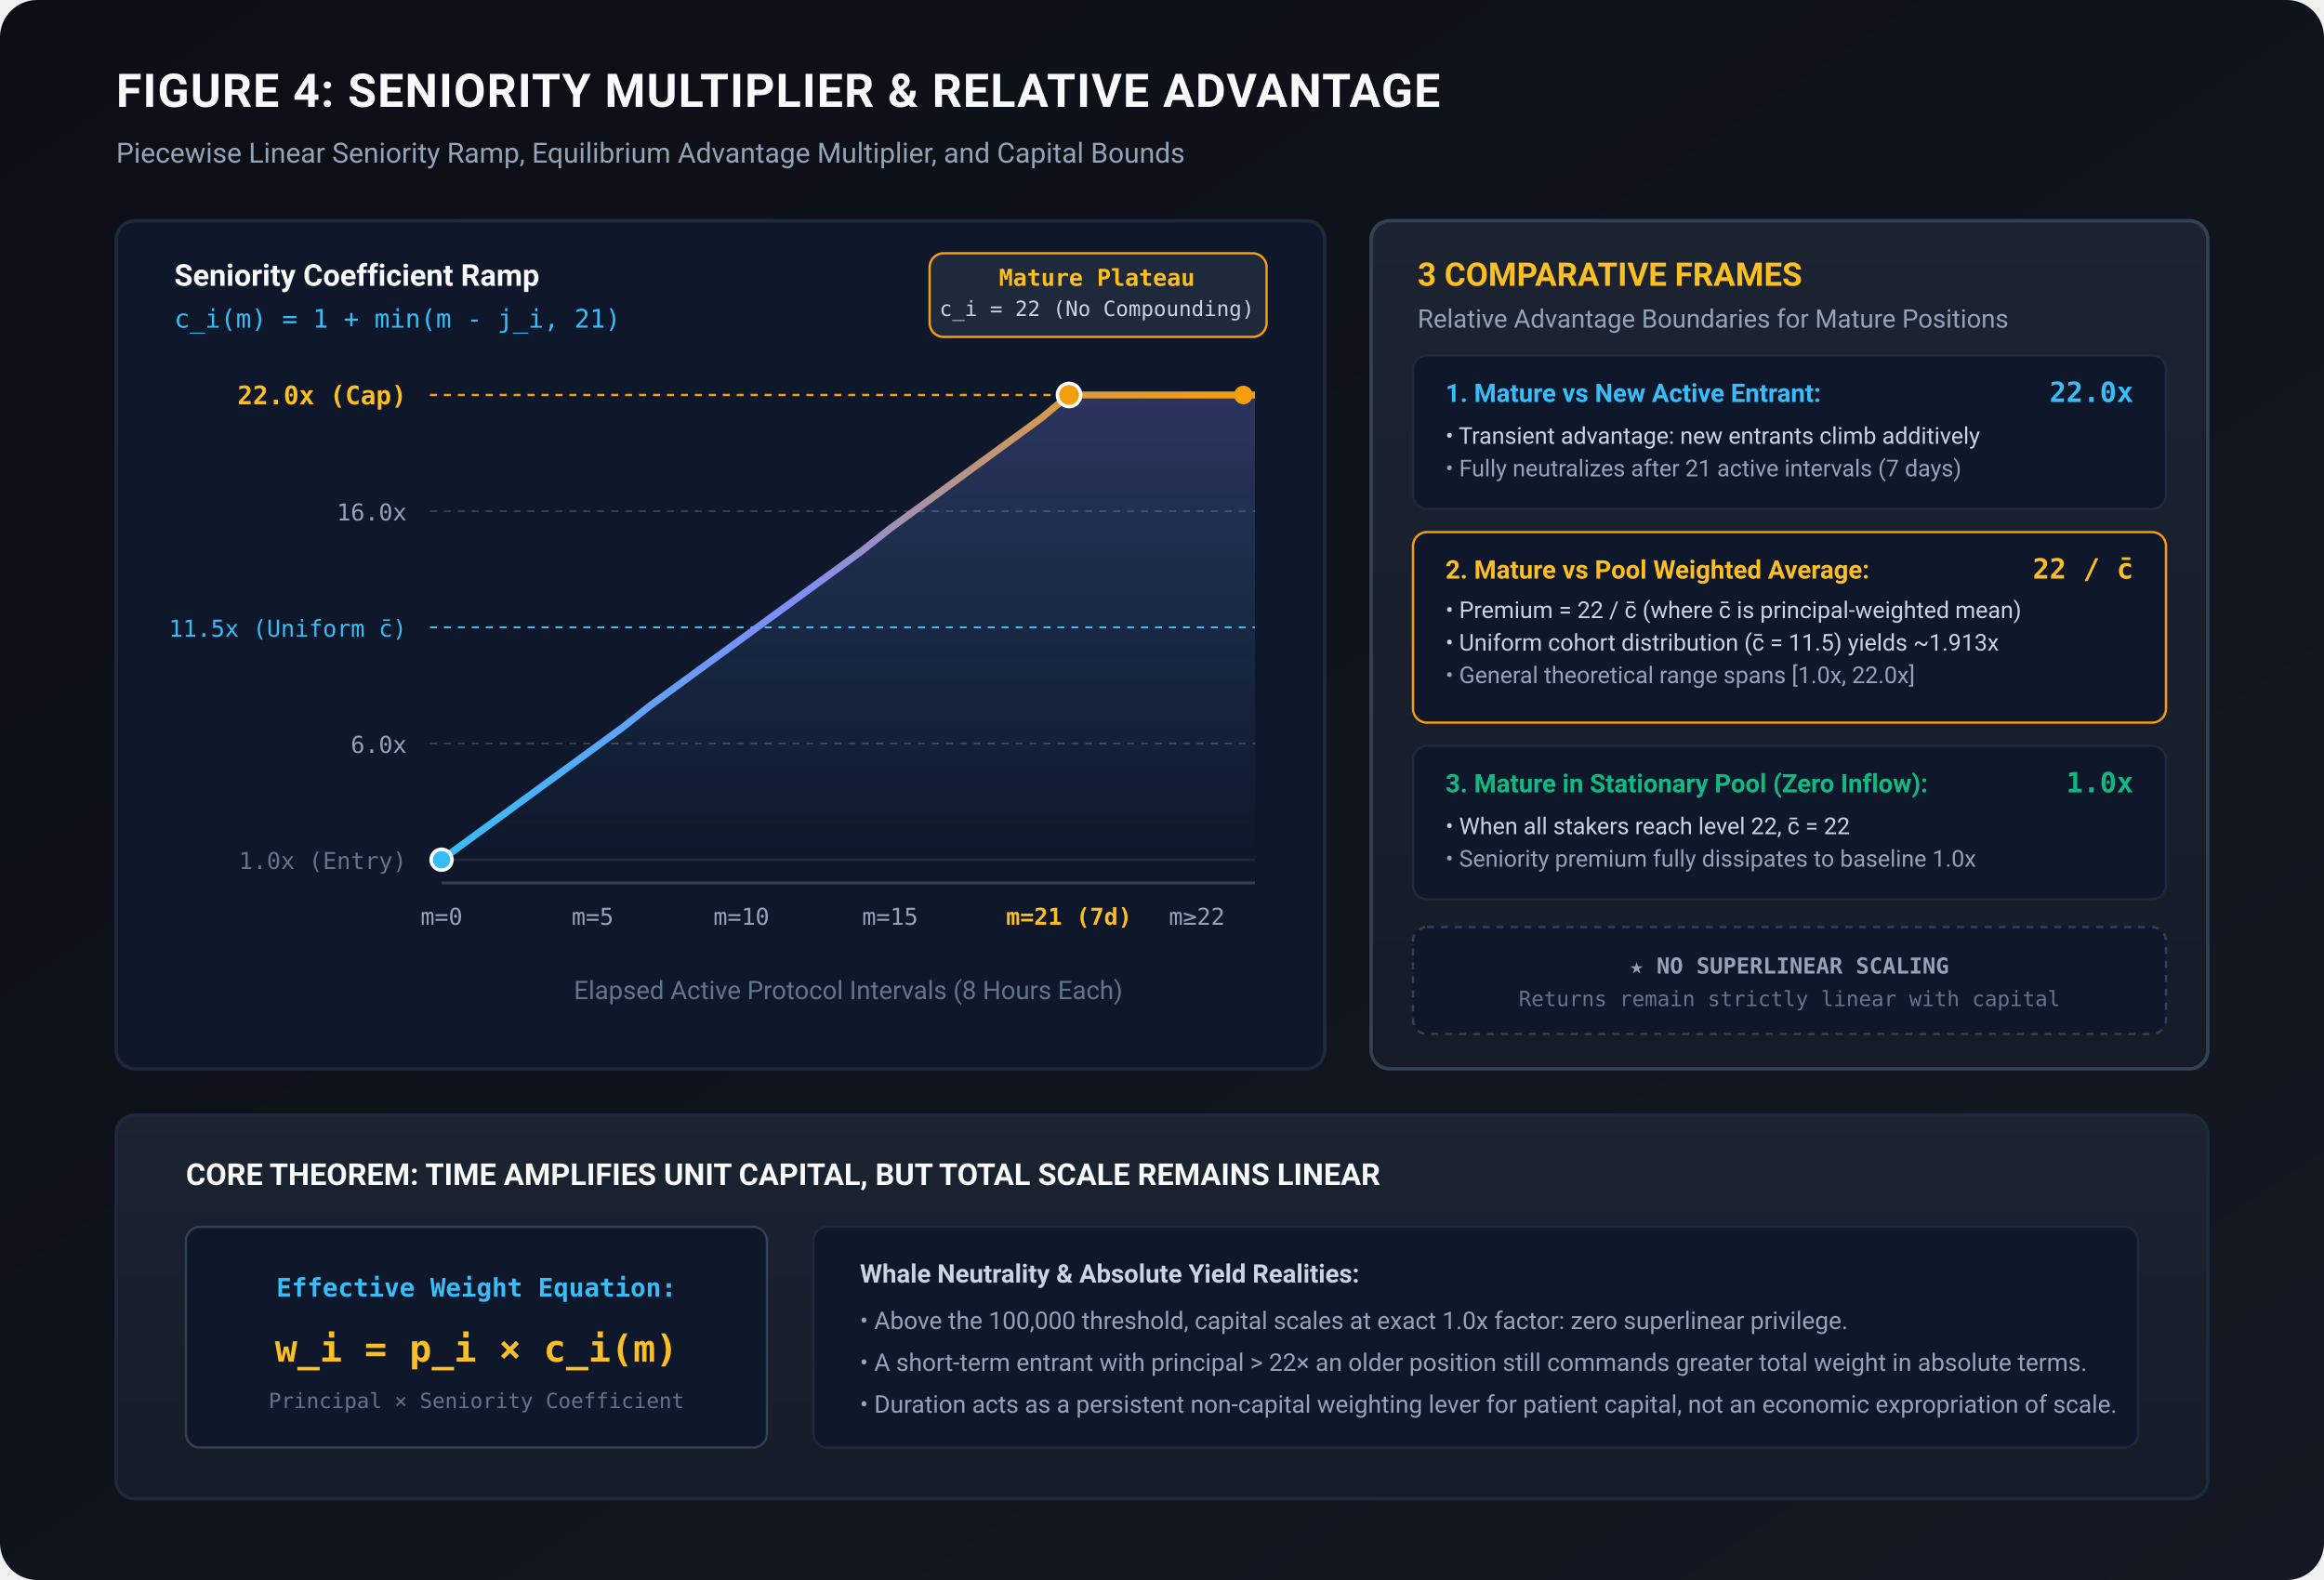
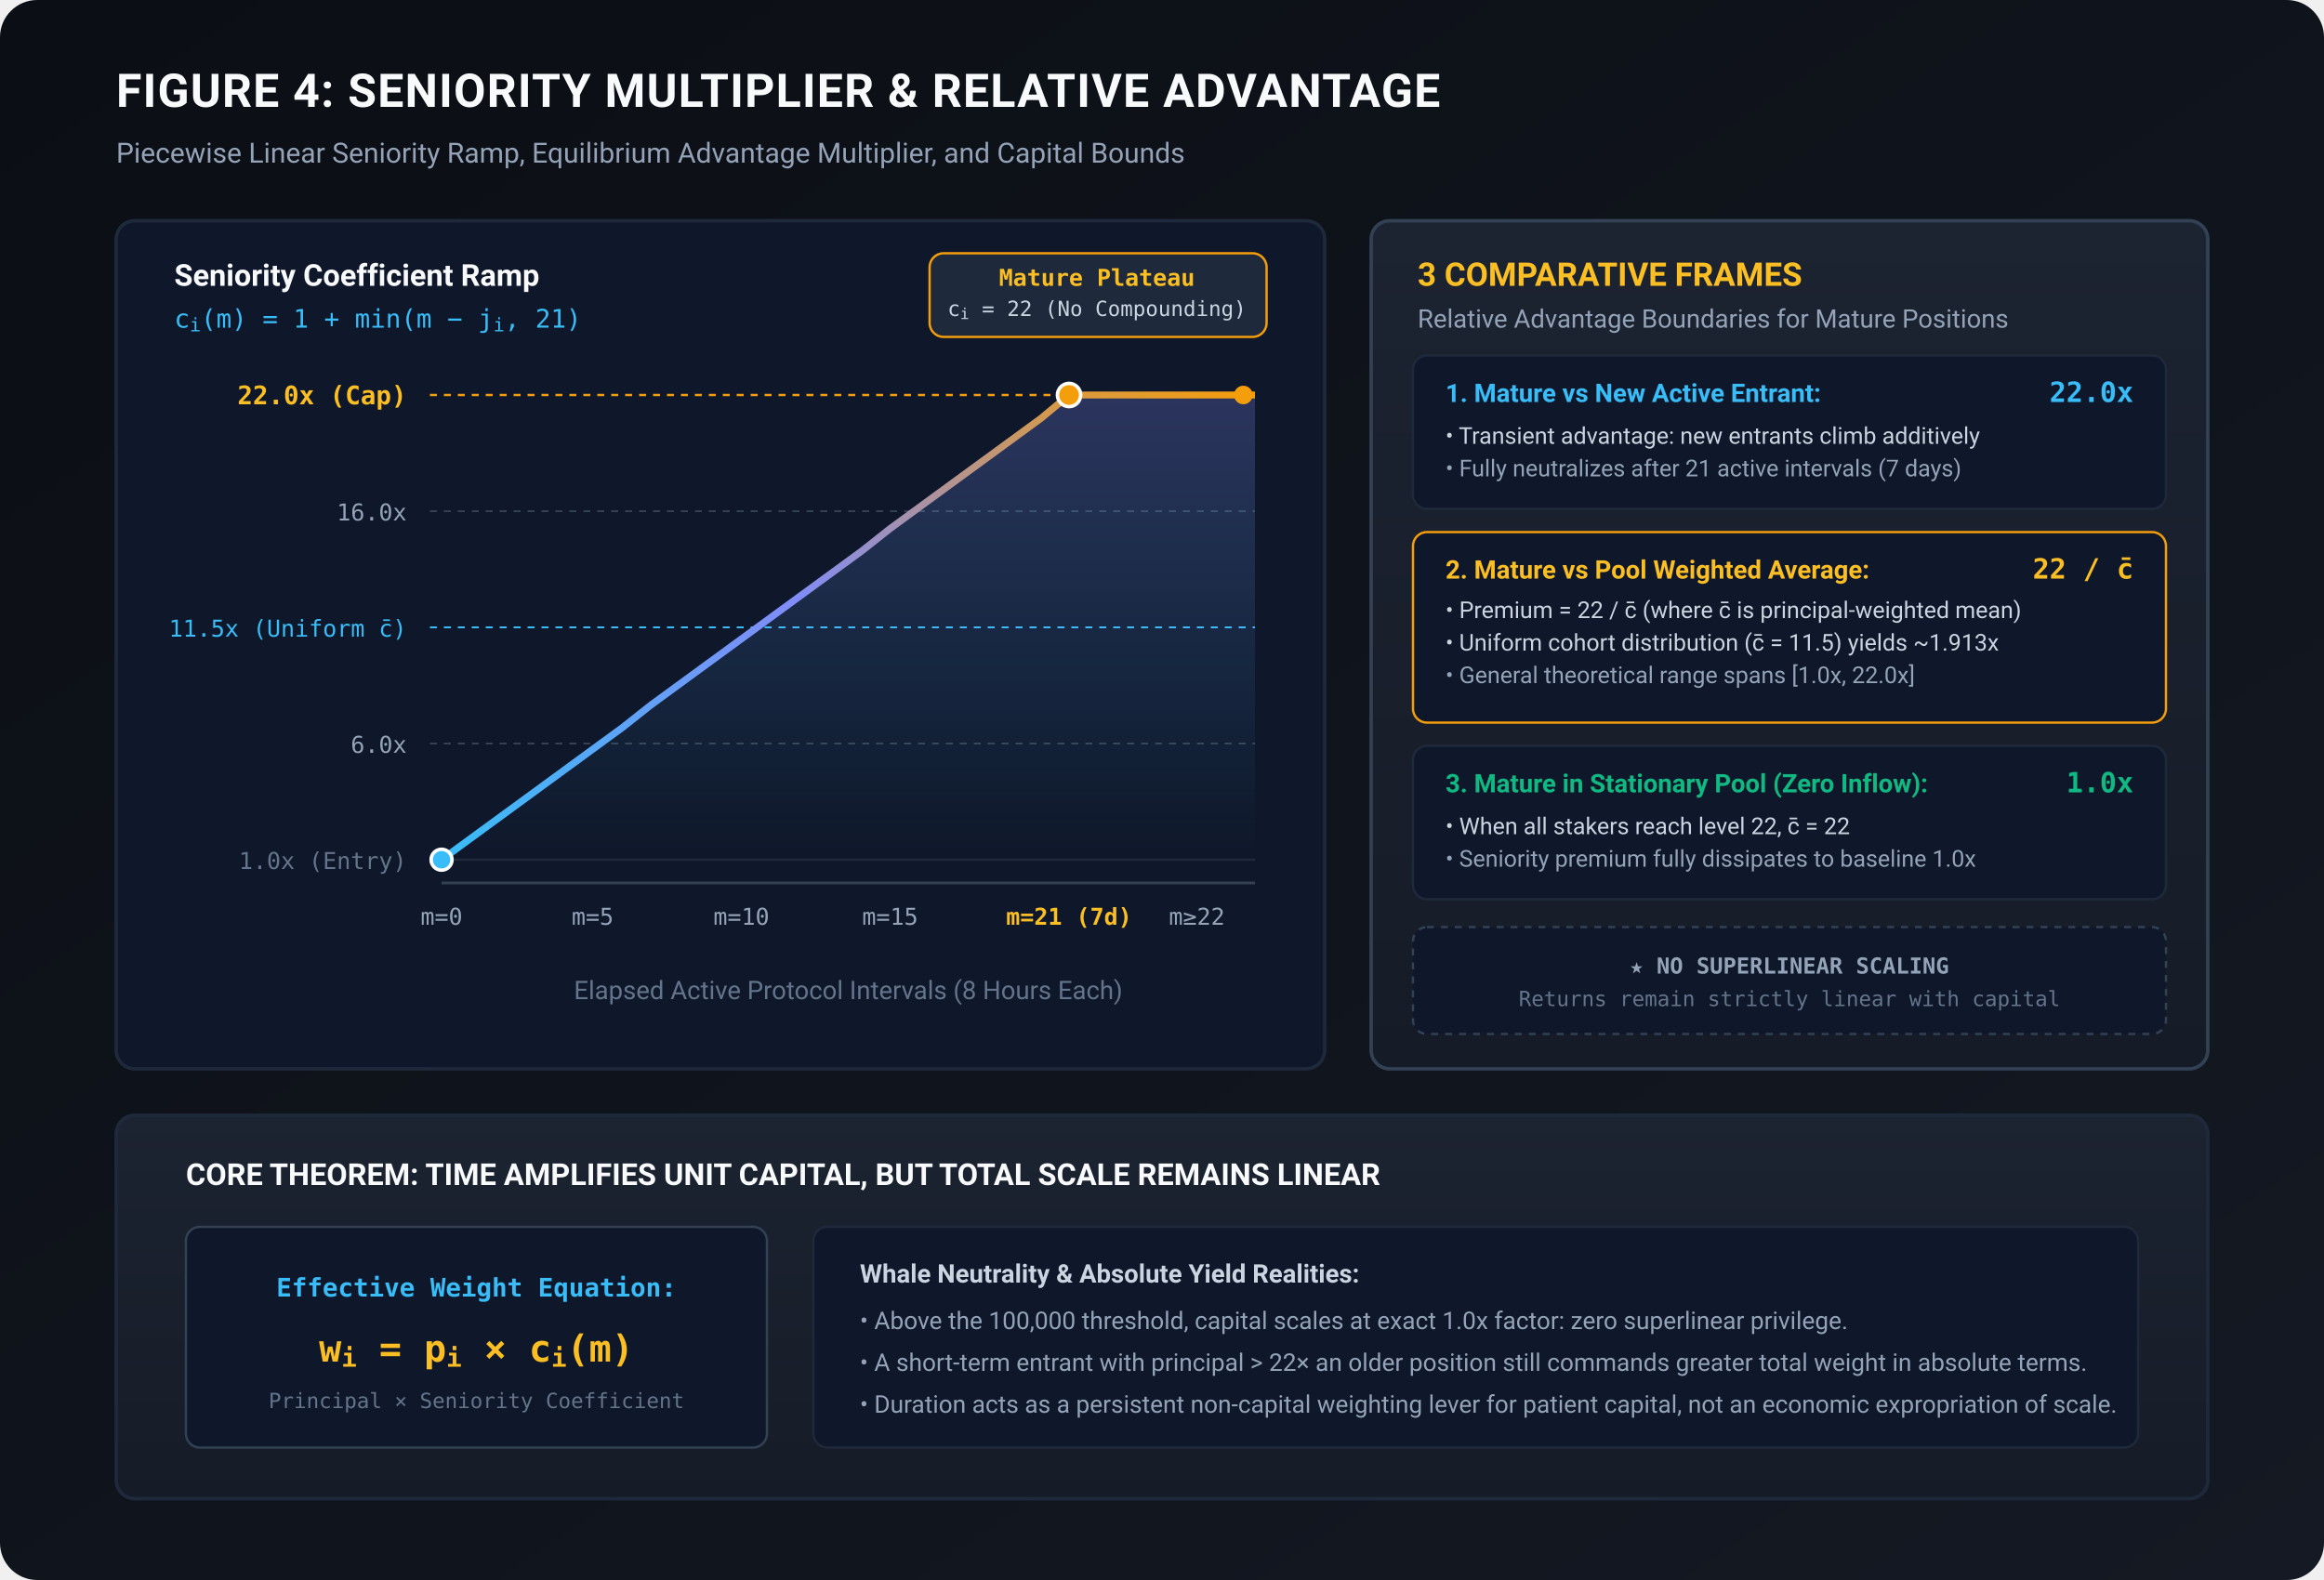
<svg xmlns="http://www.w3.org/2000/svg" viewBox="0 0 1000 680" width="100%" height="100%">
  <defs>
    <linearGradient id="bgGrad4" x1="0%" y1="0%" x2="100%" y2="100%">
      <stop offset="0%" stop-color="#0b0e14" />
      <stop offset="100%" stop-color="#141923" />
    </linearGradient>
    <linearGradient id="cardGrad4" x1="0%" y1="0%" x2="0%" y2="100%">
      <stop offset="0%" stop-color="#1c2331" />
      <stop offset="100%" stop-color="#161c27" />
    </linearGradient>
    <linearGradient id="ladderGrad" x1="0%" y1="100%" x2="100%" y2="0%">
      <stop offset="0%" stop-color="#38bdf8" />
      <stop offset="50%" stop-color="#818cf8" />
      <stop offset="100%" stop-color="#f59e0b" />
    </linearGradient>
    <linearGradient id="areaGrad" x1="0%" y1="0%" x2="0%" y2="100%">
      <stop offset="0%" stop-color="#818cf8" stop-opacity="0.25" />
      <stop offset="100%" stop-color="#38bdf8" stop-opacity="0.0" />
    </linearGradient>
  </defs>
  <rect width="1000" height="680" fill="url(#bgGrad4)" rx="16" />
  <text x="50" y="46" fill="#f8fafc" font-family="-apple-system, BlinkMacSystemFont, 'Segoe UI', Roboto, sans-serif" font-size="20" font-weight="700" letter-spacing="0.5">FIGURE 4: SENIORITY MULTIPLIER &amp; RELATIVE ADVANTAGE</text>
  <text x="50" y="70" fill="#94a3b8" font-family="-apple-system, BlinkMacSystemFont, 'Segoe UI', Roboto, sans-serif" font-size="12">Piecewise Linear Seniority Ramp, Equilibrium Advantage Multiplier, and Capital Bounds</text>
  <g transform="translate(50, 95)">
    <rect width="520" height="365" fill="#0f172a" rx="8" stroke="#1e293b" stroke-width="1.5" />
    <text x="25" y="28" fill="#f8fafc" font-family="-apple-system, BlinkMacSystemFont, 'Segoe UI', Roboto, sans-serif" font-size="13" font-weight="700">Seniority Coefficient Ramp</text>
-     <text x="25" y="46" fill="#38bdf8" font-family="ui-monospace, monospace" font-size="11">c_i(m) = 1 + min(m - j_i, 21)</text>
+     <text x="25" y="46" fill="#38bdf8" font-family="ui-monospace, monospace" font-size="11">c<tspan font-size="8" baseline-shift="sub">i</tspan>(m) = 1 + min(m − j<tspan font-size="8" baseline-shift="sub">i</tspan>, 21)</text>
    <rect x="350" y="14" width="145" height="36" rx="6" fill="#1e293b" stroke="#f59e0b" stroke-width="1" />
    <text x="422" y="28" fill="#fbbf24" font-family="ui-monospace, monospace" font-size="10" font-weight="700" text-anchor="middle">Mature Plateau</text>
-     <text x="422" y="41" fill="#cbd5e1" font-family="ui-monospace, monospace" font-size="9" text-anchor="middle">c_i = 22 (No Compounding)</text>
+     <text x="422" y="41" fill="#cbd5e1" font-family="ui-monospace, monospace" font-size="9" text-anchor="middle">c<tspan font-size="6.5" baseline-shift="sub">i</tspan> = 22 (No Compounding)</text>
    <line x1="135" y1="75" x2="490" y2="75" stroke="#f59e0b" stroke-dasharray="3" stroke-width="1" />
    <text x="125" y="79" fill="#fbbf24" font-family="ui-monospace, monospace" font-size="11" font-weight="700" text-anchor="end">22.0x (Cap)</text>
    <line x1="135" y1="125" x2="490" y2="125" stroke="#334155" stroke-dasharray="3" stroke-width="0.8" />
    <text x="125" y="129" fill="#94a3b8" font-family="ui-monospace, monospace" font-size="10" text-anchor="end">16.0x</text>
    <line x1="135" y1="175" x2="490" y2="175" stroke="#38bdf8" stroke-dasharray="3" stroke-width="0.8" />
    <text x="125" y="179" fill="#38bdf8" font-family="ui-monospace, monospace" font-size="10" text-anchor="end">11.5x (Uniform c̄)</text>
    <line x1="135" y1="225" x2="490" y2="225" stroke="#334155" stroke-dasharray="3" stroke-width="0.8" />
    <text x="125" y="229" fill="#94a3b8" font-family="ui-monospace, monospace" font-size="10" text-anchor="end">6.0x</text>
    <line x1="135" y1="275" x2="490" y2="275" stroke="#1e293b" stroke-width="1" />
    <text x="125" y="279" fill="#64748b" font-family="ui-monospace, monospace" font-size="10" text-anchor="end">1.0x (Entry)</text>
    <polygon points="140,275 153,265.5 166,256 179,246.5 192,237 205,227.5 218,218 230,208.5 243,199 256,189.5 269,180 282,170.5 295,161 308,151.5 321,142 333,132.5 346,123 359,113.5 372,104 385,94.5 398,85 410,75 490,75 490,275 140,275" fill="url(#areaGrad)" />
    <path d="M 140 275               L 153 265.5 L 166 256               L 179 246.5 L 192 237               L 205 227.5 L 218 218               L 230 208.5 L 243 199               L 256 189.5 L 269 180               L 282 170.5 L 295 161               L 308 151.5 L 321 142               L 333 132.5 L 346 123               L 359 113.5 L 372 104               L 385 94.5 L 398 85               L 410 75               L 490 75" fill="none" stroke="url(#ladderGrad)" stroke-width="3" />
    <circle cx="140" cy="275" r="4.5" fill="#38bdf8" stroke="#fff" stroke-width="1.5" />
    <circle cx="410" cy="75" r="5" fill="#f59e0b" stroke="#fff" stroke-width="1.5" />
    <circle cx="485" cy="75" r="4" fill="#f59e0b" />
    <line x1="140" y1="285" x2="490" y2="285" stroke="#334155" stroke-width="1.2" />
    <text x="140" y="303" fill="#94a3b8" font-family="ui-monospace, monospace" font-size="10" text-anchor="middle">m=0</text>
    <text x="205" y="303" fill="#94a3b8" font-family="ui-monospace, monospace" font-size="10" text-anchor="middle">m=5</text>
    <text x="269" y="303" fill="#94a3b8" font-family="ui-monospace, monospace" font-size="10" text-anchor="middle">m=10</text>
    <text x="333" y="303" fill="#94a3b8" font-family="ui-monospace, monospace" font-size="10" text-anchor="middle">m=15</text>
    <text x="410" y="303" fill="#fbbf24" font-family="ui-monospace, monospace" font-size="10" font-weight="700" text-anchor="middle">m=21 (7d)</text>
    <text x="465" y="303" fill="#94a3b8" font-family="ui-monospace, monospace" font-size="10" text-anchor="middle">m≥22</text>
    <text x="315" y="335" fill="#64748b" font-family="-apple-system, BlinkMacSystemFont, 'Segoe UI', Roboto, sans-serif" font-size="11" text-anchor="middle">Elapsed Active Protocol Intervals (8 Hours Each)</text>
  </g>
  <g transform="translate(590, 95)">
    <rect width="360" height="365" rx="8" fill="url(#cardGrad4)" stroke="#334155" stroke-width="1.5" />
    <text x="20" y="28" fill="#fbbf24" font-family="-apple-system, BlinkMacSystemFont, 'Segoe UI', Roboto, sans-serif" font-size="14" font-weight="700">3 COMPARATIVE FRAMES</text>
    <text x="20" y="46" fill="#94a3b8" font-family="-apple-system, BlinkMacSystemFont, 'Segoe UI', Roboto, sans-serif" font-size="11">Relative Advantage Boundaries for Mature Positions</text>
    <g transform="translate(18, 58)">
      <rect width="324" height="66" rx="6" fill="#0f172a" stroke="#1e293b" stroke-width="1" />
      <text x="14" y="20" fill="#38bdf8" font-family="-apple-system, BlinkMacSystemFont, 'Segoe UI', Roboto, sans-serif" font-size="11" font-weight="700">1. Mature vs New Active Entrant:</text>
      <text x="310" y="20" fill="#38bdf8" font-family="ui-monospace, monospace" font-size="12" font-weight="700" text-anchor="end">22.0x</text>
      <text x="14" y="38" fill="#cbd5e1" font-family="-apple-system, BlinkMacSystemFont, 'Segoe UI', Roboto, sans-serif" font-size="10">• Transient advantage: new entrants climb additively</text>
      <text x="14" y="52" fill="#94a3b8" font-family="-apple-system, BlinkMacSystemFont, 'Segoe UI', Roboto, sans-serif" font-size="10">• Fully neutralizes after 21 active intervals (7 days)</text>
    </g>
    <g transform="translate(18, 134)">
      <rect width="324" height="82" rx="6" fill="#0f172a" stroke="#f59e0b" stroke-width="1" />
      <text x="14" y="20" fill="#fbbf24" font-family="-apple-system, BlinkMacSystemFont, 'Segoe UI', Roboto, sans-serif" font-size="11" font-weight="700">2. Mature vs Pool Weighted Average:</text>
      <text x="310" y="20" fill="#fbbf24" font-family="ui-monospace, monospace" font-size="12" font-weight="700" text-anchor="end">22 / c̄</text>
      <text x="14" y="37" fill="#cbd5e1" font-family="-apple-system, BlinkMacSystemFont, 'Segoe UI', Roboto, sans-serif" font-size="10">• Premium = 22 / c̄ (where c̄ is principal-weighted mean)</text>
      <text x="14" y="51" fill="#cbd5e1" font-family="-apple-system, BlinkMacSystemFont, 'Segoe UI', Roboto, sans-serif" font-size="10">• Uniform cohort distribution (c̄ = 11.5) yields ~1.913x</text>
      <text x="14" y="65" fill="#94a3b8" font-family="-apple-system, BlinkMacSystemFont, 'Segoe UI', Roboto, sans-serif" font-size="10">• General theoretical range spans [1.0x, 22.0x]</text>
    </g>
    <g transform="translate(18, 226)">
      <rect width="324" height="66" rx="6" fill="#0f172a" stroke="#1e293b" stroke-width="1" />
      <text x="14" y="20" fill="#10b981" font-family="-apple-system, BlinkMacSystemFont, 'Segoe UI', Roboto, sans-serif" font-size="11" font-weight="700">3. Mature in Stationary Pool (Zero Inflow):</text>
      <text x="310" y="20" fill="#10b981" font-family="ui-monospace, monospace" font-size="12" font-weight="700" text-anchor="end">1.0x</text>
      <text x="14" y="38" fill="#cbd5e1" font-family="-apple-system, BlinkMacSystemFont, 'Segoe UI', Roboto, sans-serif" font-size="10">• When all stakers reach level 22, c̄ = 22</text>
      <text x="14" y="52" fill="#94a3b8" font-family="-apple-system, BlinkMacSystemFont, 'Segoe UI', Roboto, sans-serif" font-size="10">• Seniority premium fully dissipates to baseline 1.0x</text>
    </g>
    <g transform="translate(18, 304)">
      <rect width="324" height="46" rx="6" fill="#0f172a" stroke="#334155" stroke-dasharray="3" stroke-width="1" />
      <text x="162" y="20" fill="#94a3b8" font-family="ui-monospace, monospace" font-size="9.5" font-weight="600" text-anchor="middle">★ NO SUPERLINEAR SCALING</text>
      <text x="162" y="34" fill="#64748b" font-family="ui-monospace, monospace" font-size="9" text-anchor="middle">Returns remain strictly linear with capital</text>
    </g>
  </g>
  <g transform="translate(50, 480)">
    <rect width="900" height="165" rx="8" fill="url(#cardGrad4)" stroke="#1e293b" stroke-width="1.5" />
    <text x="30" y="30" fill="#f8fafc" font-family="-apple-system, BlinkMacSystemFont, 'Segoe UI', Roboto, sans-serif" font-size="13" font-weight="700">CORE THEOREM: TIME AMPLIFIES UNIT CAPITAL, BUT TOTAL SCALE REMAINS LINEAR</text>
    <g transform="translate(30, 48)">
      <rect width="250" height="95" rx="6" fill="#0f172a" stroke="#334155" stroke-width="1" />
      <text x="125" y="30" fill="#38bdf8" font-family="ui-monospace, monospace" font-size="11" font-weight="700" text-anchor="middle">Effective Weight Equation:</text>
-       <text x="125" y="58" fill="#fbbf24" font-family="ui-monospace, monospace" font-size="16" font-weight="700" text-anchor="middle">w_i = p_i × c_i(m)</text>
+       <text x="125" y="58" fill="#fbbf24" font-family="ui-monospace, monospace" font-size="16" font-weight="700" text-anchor="middle">w<tspan font-size="11" baseline-shift="sub">i</tspan> = p<tspan font-size="11" baseline-shift="sub">i</tspan> × c<tspan font-size="11" baseline-shift="sub">i</tspan>(m)</text>
      <text x="125" y="78" fill="#64748b" font-family="ui-monospace, monospace" font-size="9" text-anchor="middle">Principal × Seniority Coefficient</text>
    </g>
    <g transform="translate(300, 48)">
      <rect width="570" height="95" rx="6" fill="#0f172a" stroke="#1e293b" stroke-width="1" />
      <text x="20" y="24" fill="#cbd5e1" font-family="-apple-system, BlinkMacSystemFont, 'Segoe UI', Roboto, sans-serif" font-size="11" font-weight="600">Whale Neutrality &amp; Absolute Yield Realities:</text>
      <text x="20" y="44" fill="#94a3b8" font-family="-apple-system, BlinkMacSystemFont, 'Segoe UI', Roboto, sans-serif" font-size="10.5">• Above the 100,000 threshold, capital scales at exact 1.0x factor: zero superlinear privilege.</text>
      <text x="20" y="62" fill="#94a3b8" font-family="-apple-system, BlinkMacSystemFont, 'Segoe UI', Roboto, sans-serif" font-size="10.5">• A short-term entrant with principal &gt; 22× an older position still commands greater total weight in absolute terms.</text>
      <text x="20" y="80" fill="#94a3b8" font-family="-apple-system, BlinkMacSystemFont, 'Segoe UI', Roboto, sans-serif" font-size="10.5">• Duration acts as a persistent non-capital weighting lever for patient capital, not an economic expropriation of scale.</text>
    </g>
  </g>
</svg>
